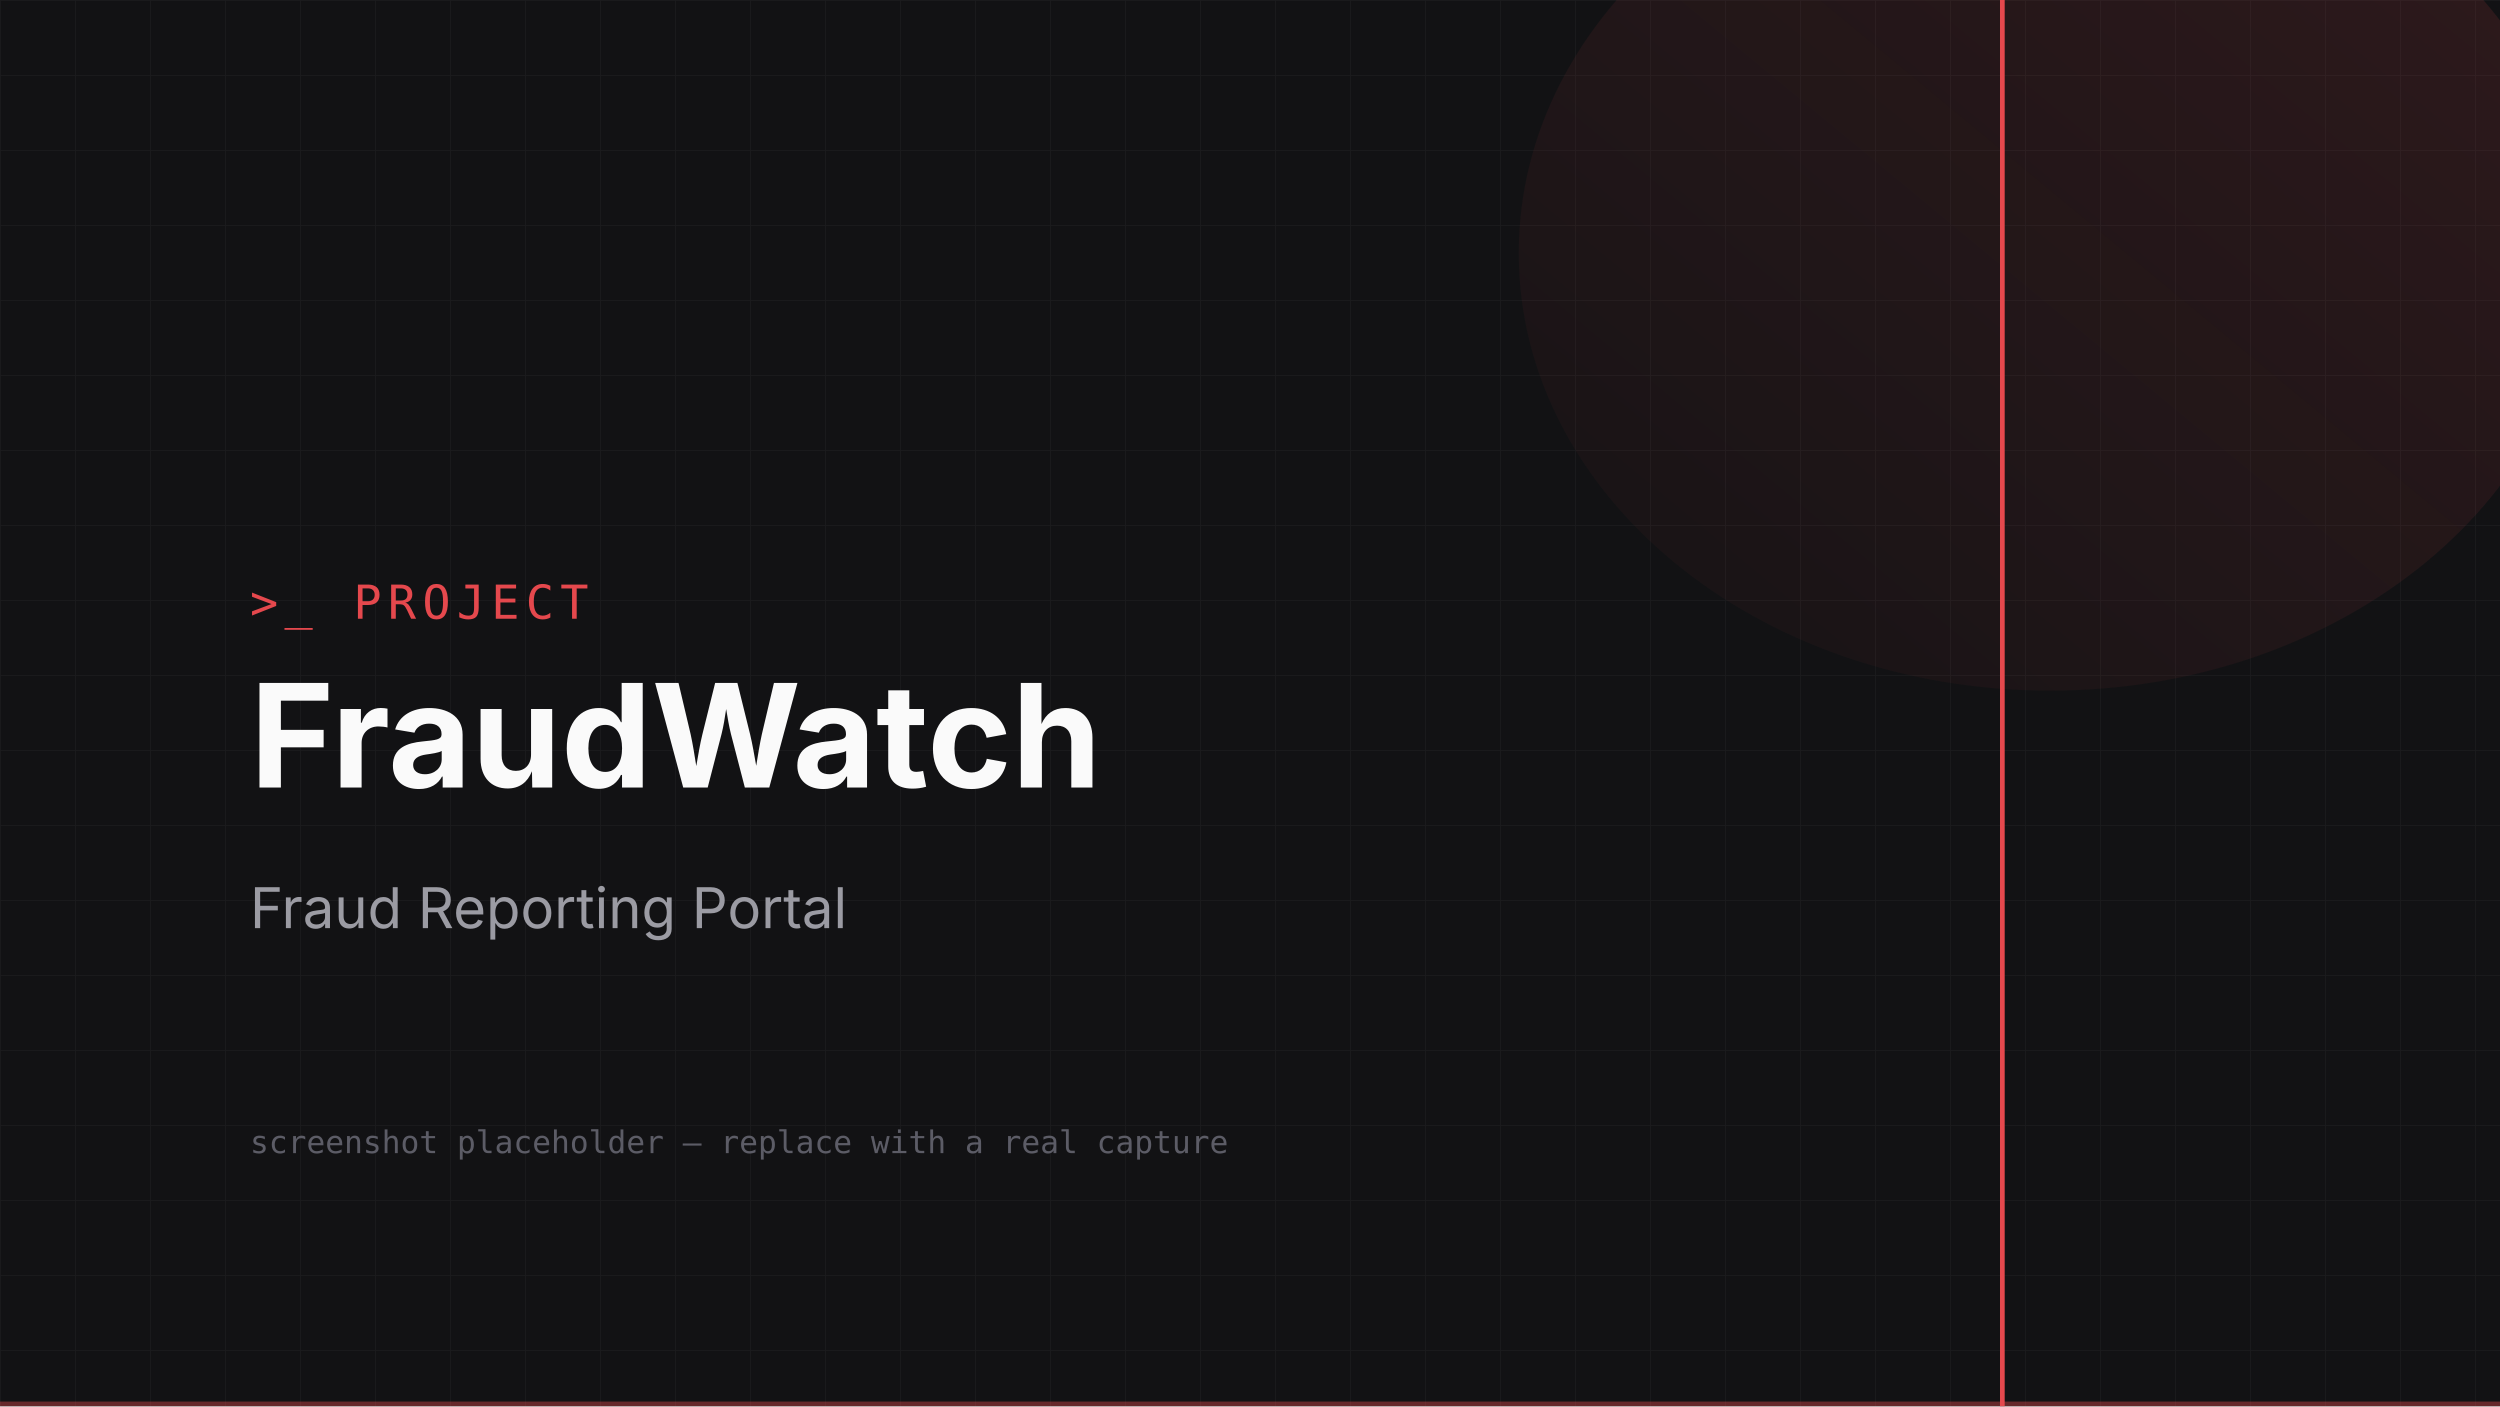
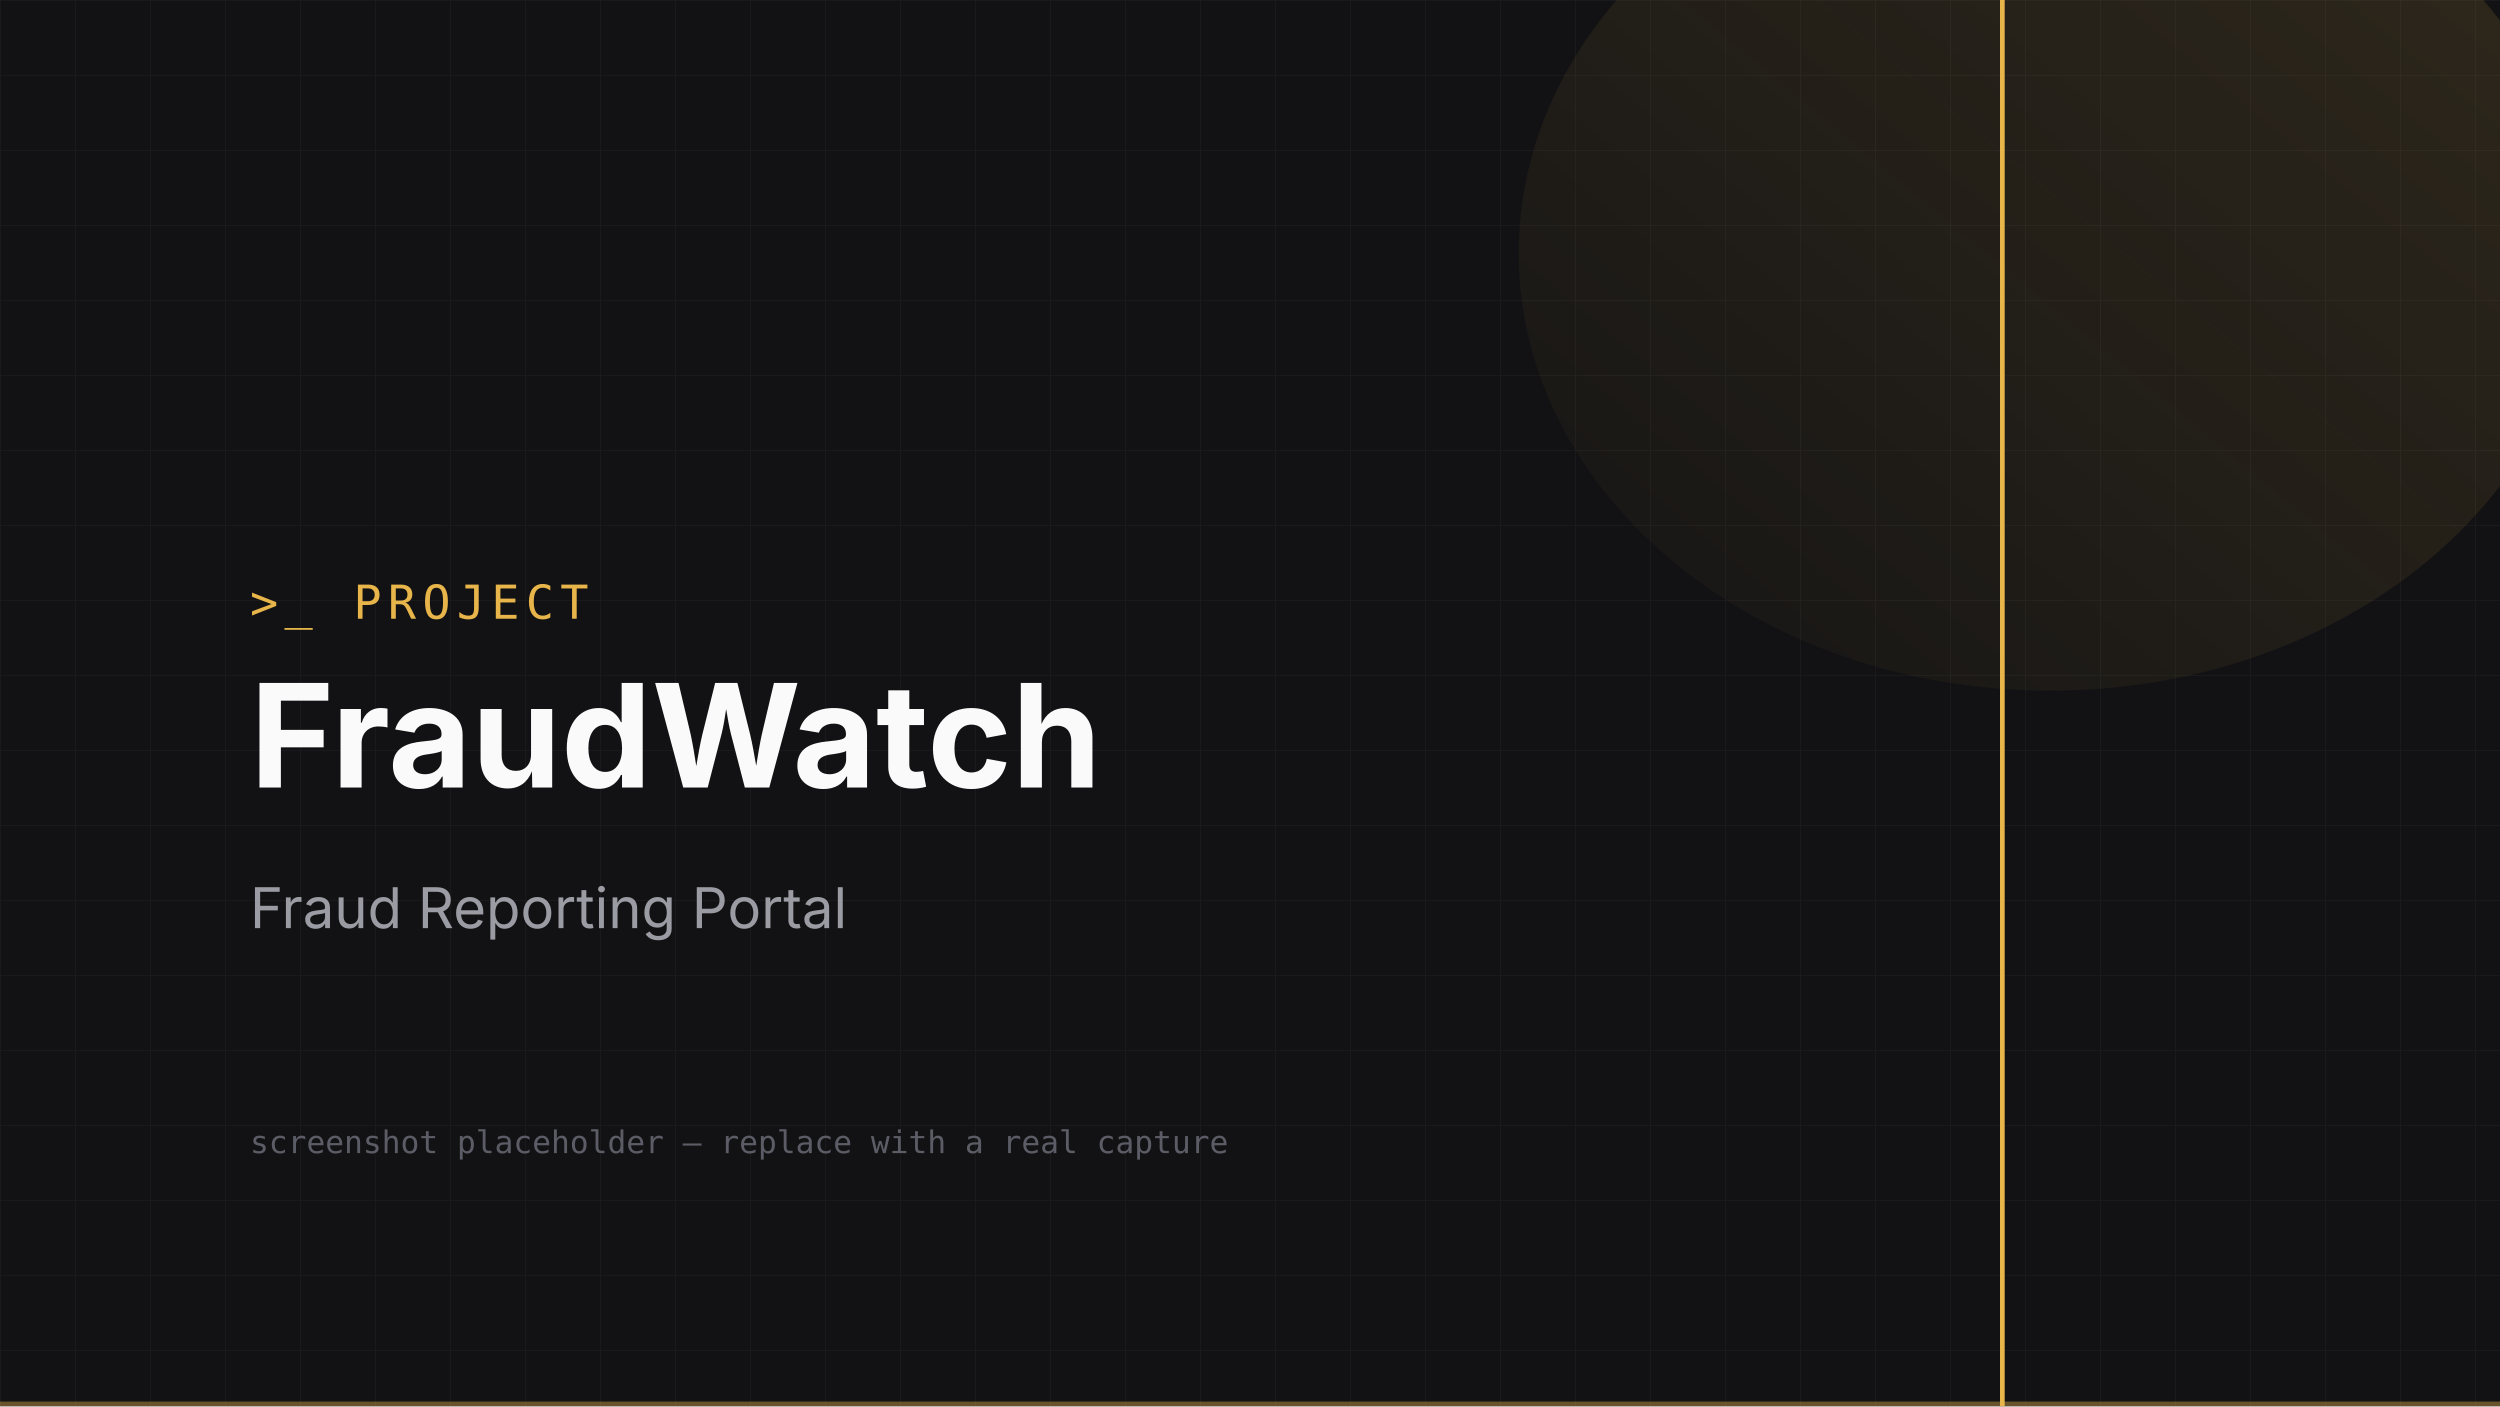
<svg xmlns="http://www.w3.org/2000/svg" width="1600" height="900" viewBox="0 0 1600 900" role="img" aria-label="FraudWatch screenshot placeholder">
  <defs>
    <pattern id="grid" width="48" height="48" patternUnits="userSpaceOnUse">
      <path d="M48 0H0V48" fill="none" stroke="#ffffff" stroke-opacity="0.045" />
    </pattern>
    <linearGradient id="glow" x1="1" y1="0" x2="0" y2="1">
-       <stop offset="0" stop-color="#e5484d" stop-opacity="0.14" />
-       <stop offset="1" stop-color="#e5484d" stop-opacity="0.02" />
+       <stop offset="0" stop-color="#e8b54a" stop-opacity="0.14" />
+       <stop offset="1" stop-color="#e8b54a" stop-opacity="0.02" />
    </linearGradient>
  </defs>
  <rect width="1600" height="900" fill="#121214" />
  <rect width="1600" height="900" fill="url(#grid)" />
  <ellipse cx="1312" cy="162" rx="340" ry="280" fill="url(#glow)" />
-   <rect x="1280" y="0" width="3" height="900" fill="#e5484d" />
-   <rect x="0" y="897" width="1600" height="3" fill="#e5484d" opacity="0.4" />
-   <text x="160" y="396" font-family="ui-monospace, Menlo, Consolas, monospace" font-size="30" fill="#e5484d" letter-spacing="4">
+   <rect x="1280" y="0" width="3" height="900" fill="#e8b54a" />
+   <rect x="0" y="897" width="1600" height="3" fill="#e8b54a" opacity="0.4" />
+   <text x="160" y="396" font-family="ui-monospace, Menlo, Consolas, monospace" font-size="30" fill="#e8b54a" letter-spacing="4">
    &gt;_ PROJECT
  </text>
  <text x="160" y="504" font-family="Inter, system-ui, sans-serif" font-size="92" font-weight="700" fill="#fafafa">
    FraudWatch
  </text>
  <text x="160" y="594" font-family="Inter, system-ui, sans-serif" font-size="36" fill="#9b9ba3">
    Fraud Reporting Portal
  </text>
  <text x="160" y="738" font-family="ui-monospace, Menlo, Consolas, monospace" font-size="20" fill="#5c5c66">
    screenshot placeholder — replace with a real capture
  </text>
</svg>
